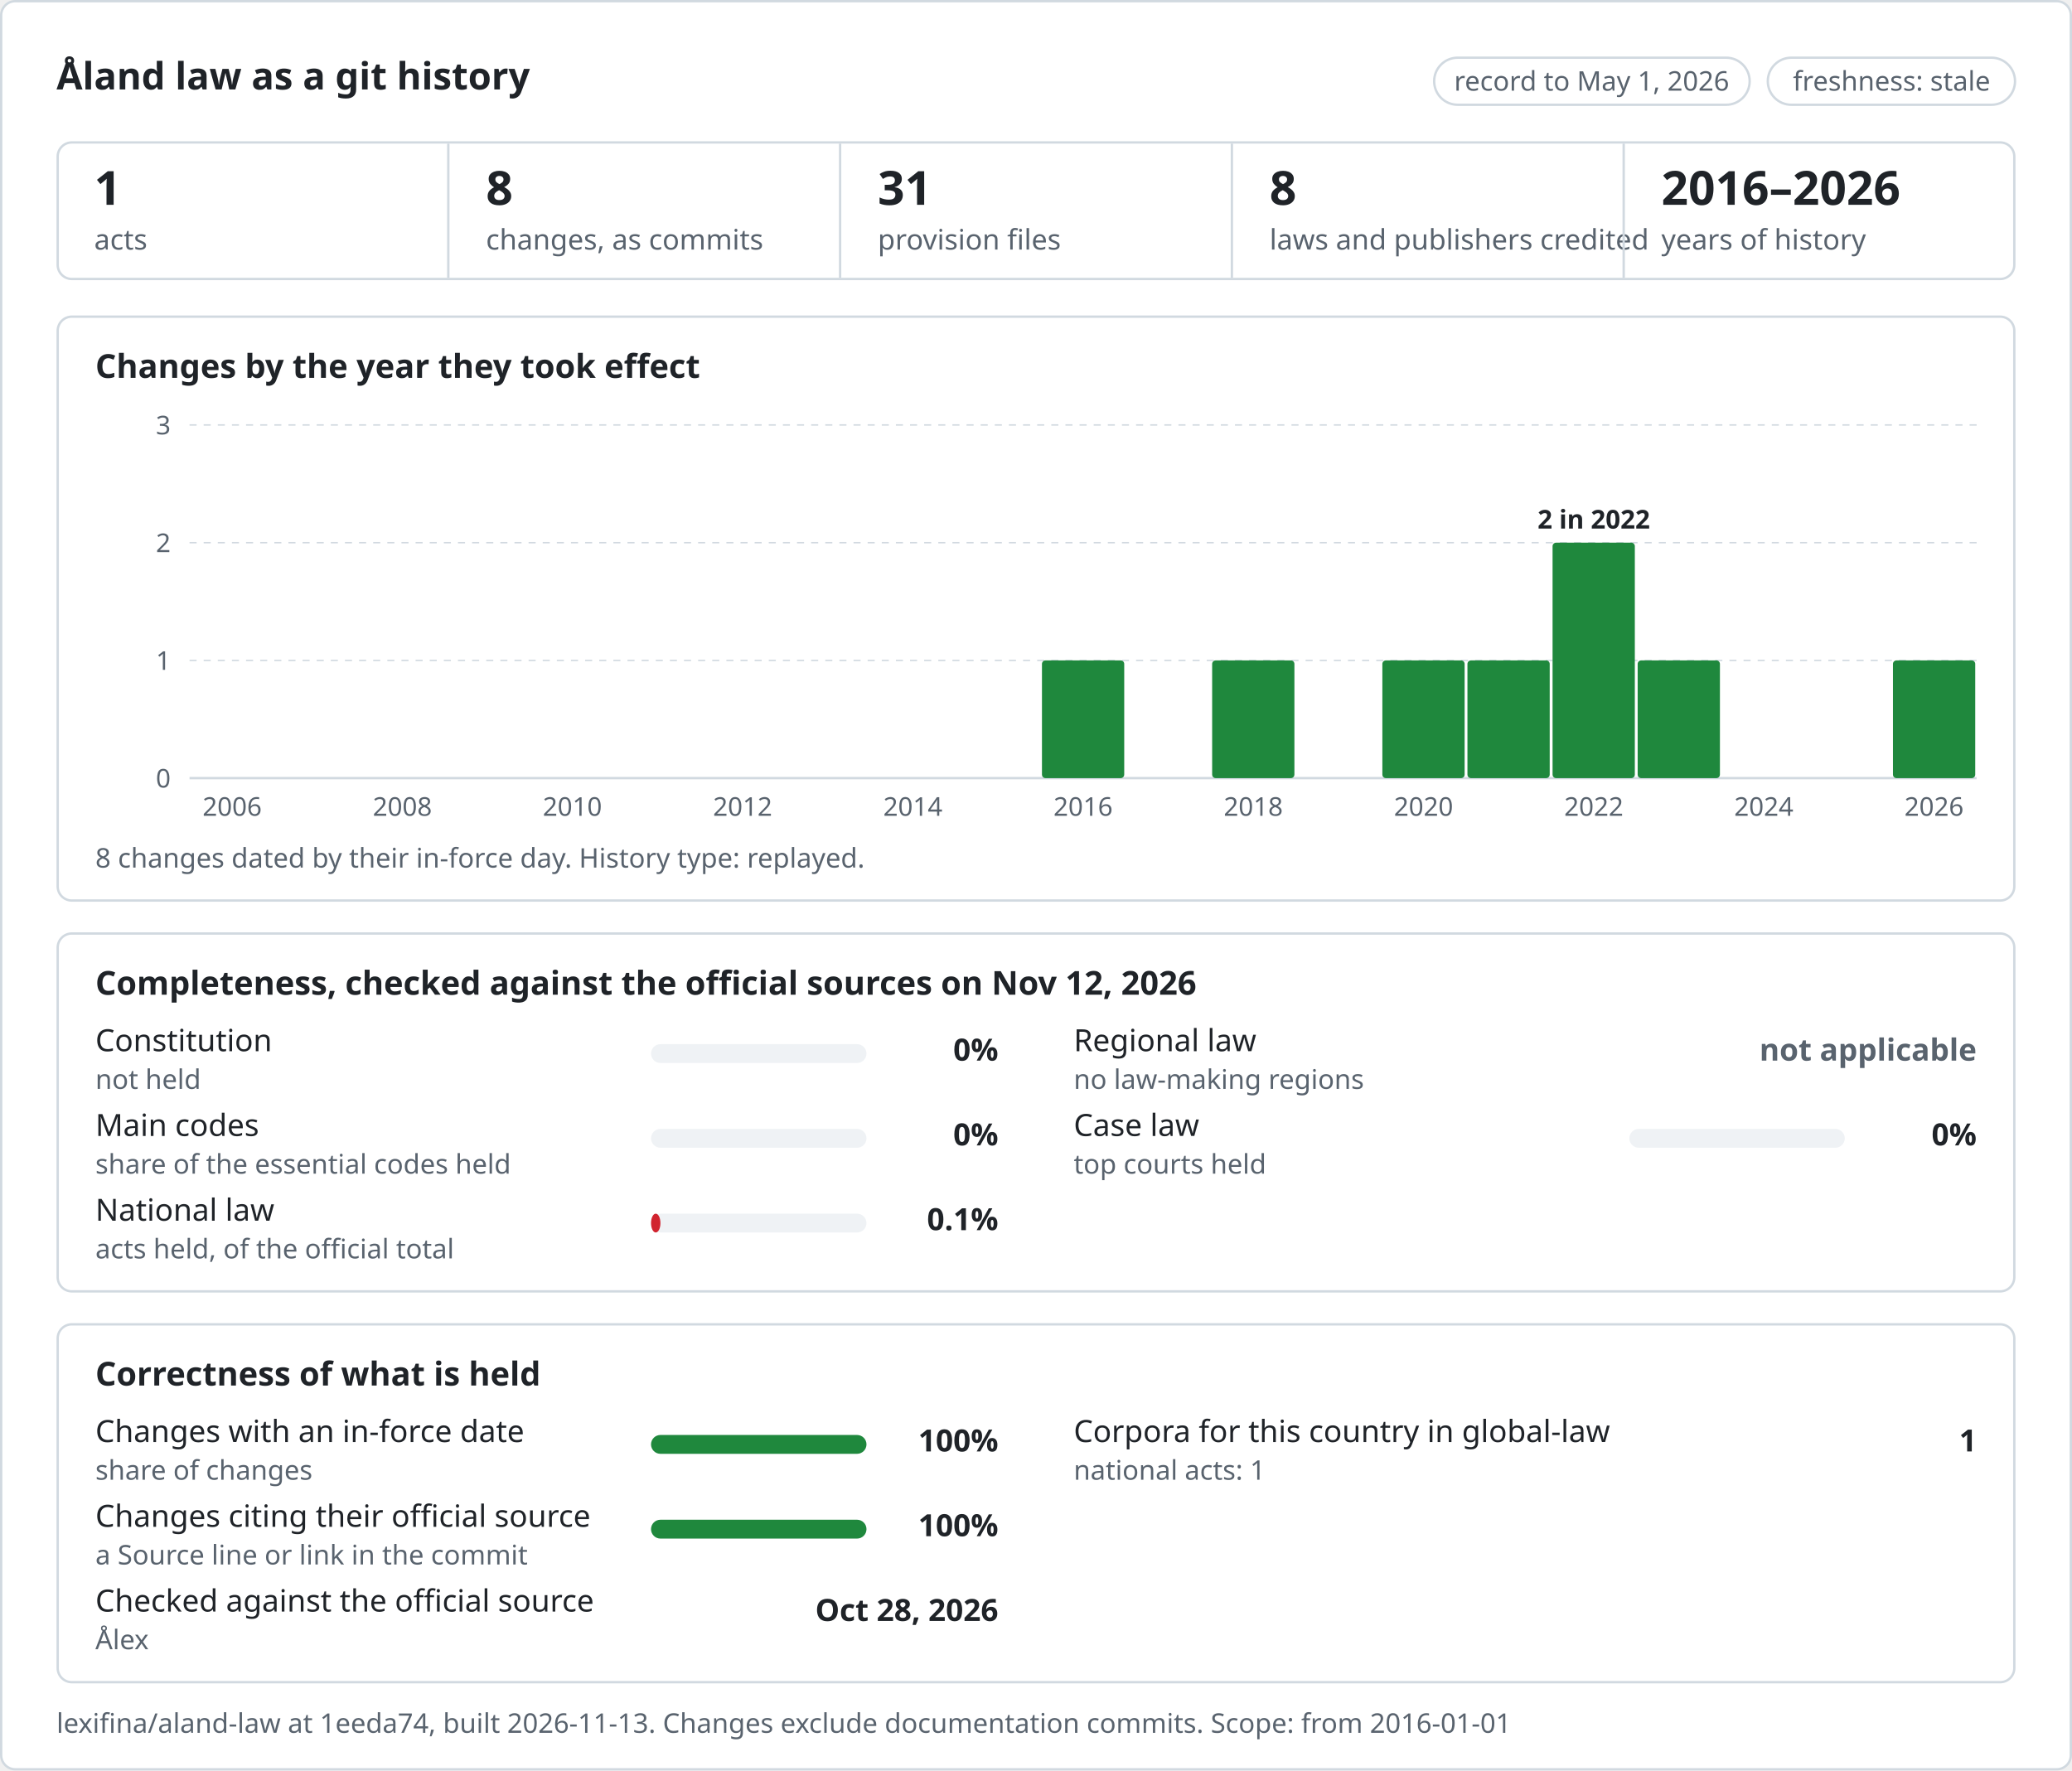
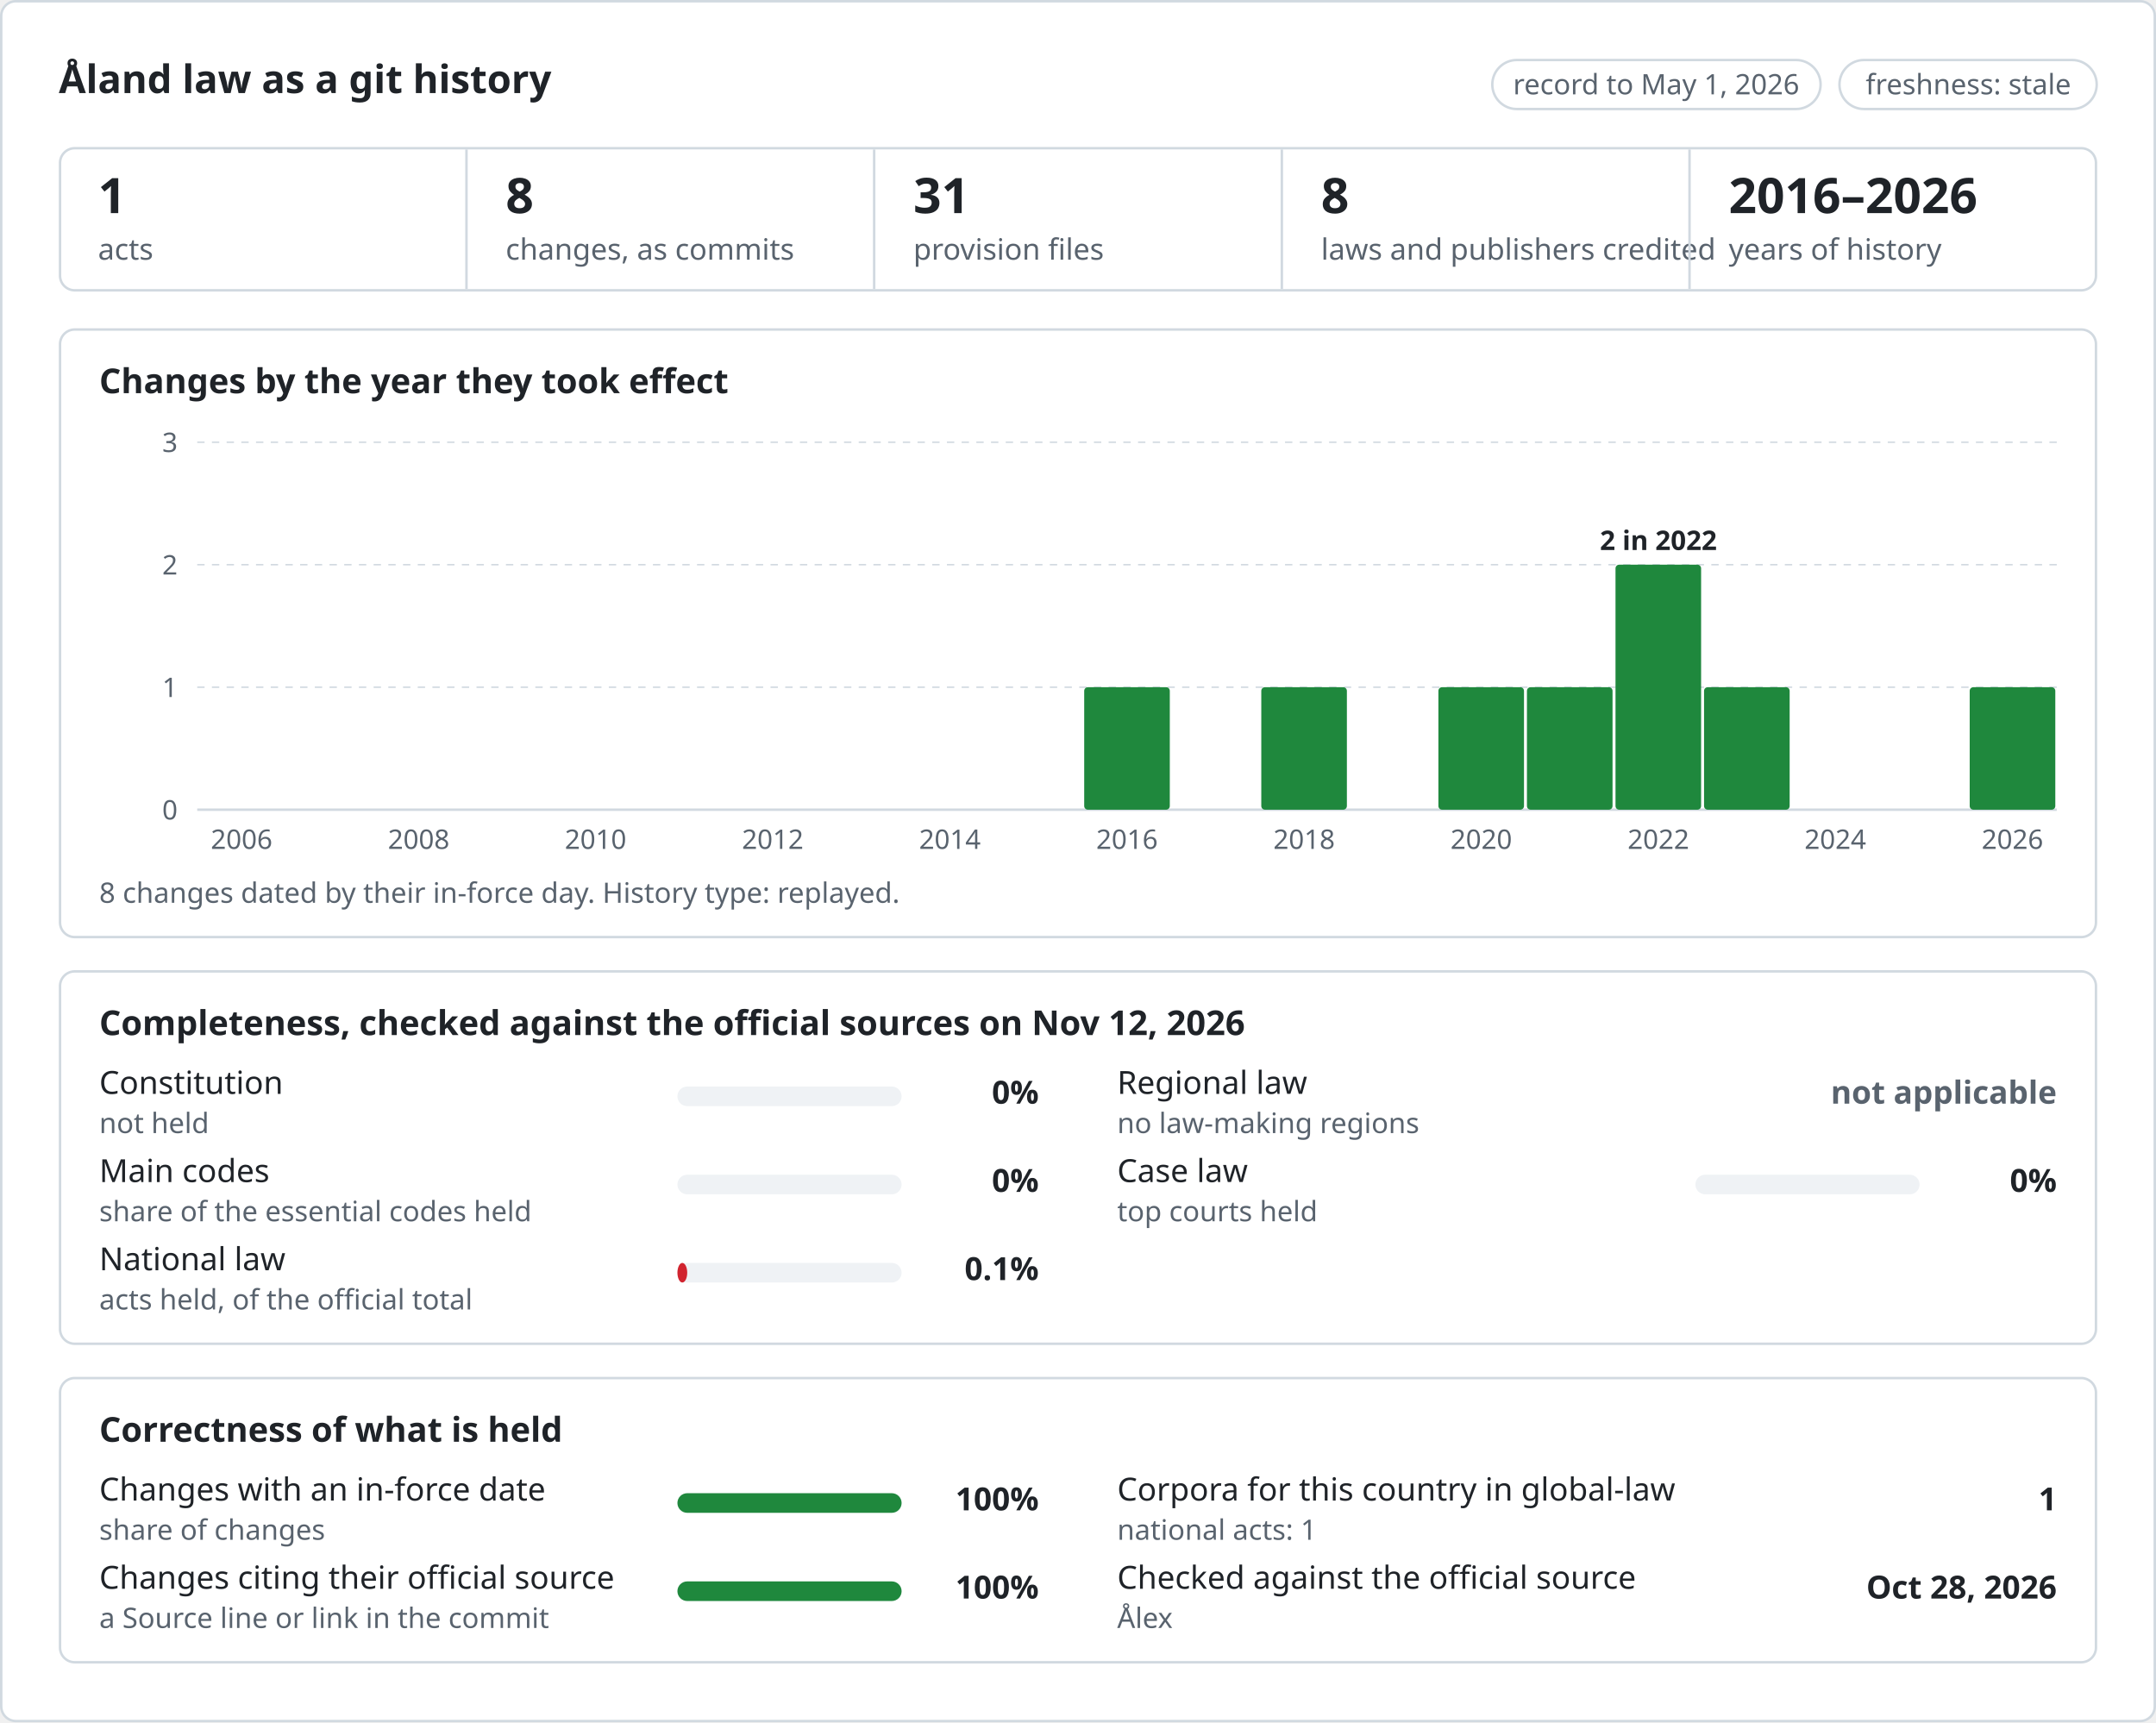
- <svg xmlns="http://www.w3.org/2000/svg" width="880" height="752" viewBox="0 0 880 752" font-family="-apple-system,BlinkMacSystemFont,Segoe UI,Noto Sans,Helvetica,Arial,sans-serif">
-   <rect x="0.5" y="0.5" width="879" height="751" rx="6" fill="#ffffff" stroke="#d1d9e0" />
+ <svg xmlns="http://www.w3.org/2000/svg" width="880" height="703" viewBox="0 0 880 703" font-family="-apple-system,BlinkMacSystemFont,Segoe UI,Noto Sans,Helvetica,Arial,sans-serif">
+   <rect x="0.5" y="0.5" width="879" height="702" rx="6" fill="#ffffff" stroke="#d1d9e0" />
  <text x="24" y="38" font-size="16" font-weight="600" fill="#1f2328">Åland law as a git history</text>
  <rect x="609.1" y="24.5" width="134" height="20" rx="10" fill="none" stroke="#d1d9e0" />
  <text x="676.0" y="38.5" font-size="11.5" font-weight="500" text-anchor="middle" fill="#59636e">record to May 1, 2026</text>
  <rect x="750.8" y="24.5" width="105" height="20" rx="10" fill="none" stroke="#d1d9e0" />
  <text x="803.4" y="38.5" font-size="11.5" font-weight="500" text-anchor="middle" fill="#59636e">freshness: stale</text>
  <rect x="24.5" y="60.5" width="831" height="58" rx="6" fill="#ffffff" stroke="#d1d9e0" />
  <text x="40.0" y="87" font-size="20" font-weight="600" fill="#1f2328">1</text>
  <text x="40.0" y="106" font-size="12" fill="#59636e">acts</text>
  <line x1="190.4" y1="61" x2="190.4" y2="118" stroke="#d1d9e0" />
  <text x="206.4" y="87" font-size="20" font-weight="600" fill="#1f2328">8</text>
  <text x="206.4" y="106" font-size="12" fill="#59636e">changes, as commits</text>
  <line x1="356.8" y1="61" x2="356.8" y2="118" stroke="#d1d9e0" />
  <text x="372.8" y="87" font-size="20" font-weight="600" fill="#1f2328">31</text>
  <text x="372.8" y="106" font-size="12" fill="#59636e">provision files</text>
  <line x1="523.2" y1="61" x2="523.2" y2="118" stroke="#d1d9e0" />
  <text x="539.2" y="87" font-size="20" font-weight="600" fill="#1f2328">8</text>
  <text x="539.2" y="106" font-size="12" fill="#59636e" textLength="142" lengthAdjust="spacingAndGlyphs">laws and publishers credited</text>
  <line x1="689.6" y1="61" x2="689.6" y2="118" stroke="#d1d9e0" />
  <text x="705.6" y="87" font-size="20" font-weight="600" fill="#1f2328">2016–2026</text>
  <text x="705.6" y="106" font-size="12" fill="#59636e">years of history</text>
  <rect x="24.5" y="134.5" width="831" height="248" rx="6" fill="#ffffff" stroke="#d1d9e0" />
  <text x="40.5" y="160.5" font-size="14" font-weight="600" fill="#1f2328">Changes by the year they took effect</text>
  <line x1="80.5" y1="330.5" x2="839.5" y2="330.5" stroke="#d1d9e0" stroke-width="1" />
  <text x="72.5" y="334.5" font-size="11" text-anchor="end" fill="#59636e">0</text>
  <line x1="80.5" y1="280.5" x2="839.5" y2="280.5" stroke="#d1d9e0" stroke-width="0.6" stroke-dasharray="3 3" />
  <text x="72.5" y="284.5" font-size="11" text-anchor="end" fill="#59636e">1</text>
  <line x1="80.5" y1="230.5" x2="839.5" y2="230.5" stroke="#d1d9e0" stroke-width="0.6" stroke-dasharray="3 3" />
  <text x="72.5" y="234.5" font-size="11" text-anchor="end" fill="#59636e">2</text>
  <line x1="80.5" y1="180.5" x2="839.5" y2="180.5" stroke="#d1d9e0" stroke-width="0.6" stroke-dasharray="3 3" />
  <text x="72.5" y="184.5" font-size="11" text-anchor="end" fill="#59636e">3</text>
  <text x="98.6" y="346.5" font-size="11" text-anchor="middle" fill="#59636e">2006</text>
  <text x="170.9" y="346.5" font-size="11" text-anchor="middle" fill="#59636e">2008</text>
  <text x="243.1" y="346.5" font-size="11" text-anchor="middle" fill="#59636e">2010</text>
  <text x="315.4" y="346.5" font-size="11" text-anchor="middle" fill="#59636e">2012</text>
  <text x="387.7" y="346.5" font-size="11" text-anchor="middle" fill="#59636e">2014</text>
  <rect x="442.53" y="280.5" width="34.94" height="50.0" rx="1.5" fill="#1f883d" />
  <text x="460.0" y="346.5" font-size="11" text-anchor="middle" fill="#59636e">2016</text>
  <rect x="514.81" y="280.5" width="34.94" height="50.0" rx="1.5" fill="#1f883d" />
  <text x="532.3" y="346.5" font-size="11" text-anchor="middle" fill="#59636e">2018</text>
  <rect x="587.10" y="280.5" width="34.94" height="50.0" rx="1.5" fill="#1f883d" />
  <text x="604.6" y="346.5" font-size="11" text-anchor="middle" fill="#59636e">2020</text>
  <rect x="623.24" y="280.5" width="34.94" height="50.0" rx="1.5" fill="#1f883d" />
  <rect x="659.39" y="230.5" width="34.94" height="100.0" rx="1.5" fill="#1f883d" />
  <text x="676.9" y="346.5" font-size="11" text-anchor="middle" fill="#59636e">2022</text>
  <text x="676.9" y="224.5" font-size="11" font-weight="600" text-anchor="middle" fill="#1f2328">2 in 2022</text>
  <rect x="695.53" y="280.5" width="34.94" height="50.0" rx="1.5" fill="#1f883d" />
  <text x="749.1" y="346.5" font-size="11" text-anchor="middle" fill="#59636e">2024</text>
  <rect x="803.96" y="280.5" width="34.94" height="50.0" rx="1.5" fill="#1f883d" />
  <text x="821.4" y="346.5" font-size="11" text-anchor="middle" fill="#59636e">2026</text>
  <text x="40.5" y="368.5" font-size="11.5" fill="#59636e">8 changes dated by their in-force day. History type: replayed.</text>
  <rect x="24.5" y="396.5" width="831" height="152" rx="6" fill="#ffffff" stroke="#d1d9e0" />
  <text x="40.5" y="422.5" font-size="14" font-weight="600" fill="#1f2328">Completeness, checked against the official sources on Nov 12, 2026</text>
  <text x="40.5" y="446.5" font-size="13" fill="#1f2328">Constitution</text>
  <text x="40.5" y="462.5" font-size="11.5" fill="#59636e">not held</text>
  <g>
    <rect x="276.5" y="443.5" width="91.5" height="8" rx="4" fill="#eff2f5" />
  </g>
  <text x="424.0" y="450.5" font-size="13" font-weight="600" text-anchor="end" fill="#1f2328">0%</text>
  <text x="40.5" y="482.5" font-size="13" fill="#1f2328">Main codes</text>
  <text x="40.5" y="498.5" font-size="11.5" fill="#59636e">share of the essential codes held</text>
  <g>
    <rect x="276.5" y="479.5" width="91.5" height="8" rx="4" fill="#eff2f5" />
  </g>
  <text x="424.0" y="486.5" font-size="13" font-weight="600" text-anchor="end" fill="#1f2328">0%</text>
  <text x="40.5" y="518.5" font-size="13" fill="#1f2328">National law</text>
  <text x="40.5" y="534.5" font-size="11.5" fill="#59636e">acts held, of the official total</text>
  <g>
    <rect x="276.5" y="515.5" width="91.5" height="8" rx="4" fill="#eff2f5" />
    <rect x="276.5" y="515.5" width="4.0" height="8" rx="4" fill="#d1242f" />
  </g>
  <text x="424.0" y="522.5" font-size="13" font-weight="600" text-anchor="end" fill="#1f2328">0.1%</text>
  <text x="456.0" y="446.5" font-size="13" fill="#1f2328">Regional law</text>
  <text x="456.0" y="462.5" font-size="11.5" fill="#59636e">no law-making regions</text>
  <text x="839.5" y="450.5" font-size="13" font-weight="600" text-anchor="end" fill="#59636e">not applicable</text>
  <text x="456.0" y="482.5" font-size="13" fill="#1f2328">Case law</text>
  <text x="456.0" y="498.5" font-size="11.5" fill="#59636e">top courts held</text>
  <g>
    <rect x="692.0" y="479.5" width="91.5" height="8" rx="4" fill="#eff2f5" />
  </g>
  <text x="839.5" y="486.5" font-size="13" font-weight="600" text-anchor="end" fill="#1f2328">0%</text>
-   <rect x="24.5" y="562.5" width="831" height="152" rx="6" fill="#ffffff" stroke="#d1d9e0" />
+   <rect x="24.5" y="562.5" width="831" height="116" rx="6" fill="#ffffff" stroke="#d1d9e0" />
  <text x="40.5" y="588.5" font-size="14" font-weight="600" fill="#1f2328">Correctness of what is held</text>
  <text x="40.5" y="612.5" font-size="13" fill="#1f2328">Changes with an in-force date</text>
  <text x="40.5" y="628.5" font-size="11.5" fill="#59636e">share of changes</text>
  <g>
    <rect x="276.5" y="609.5" width="91.5" height="8" rx="4" fill="#eff2f5" />
    <rect x="276.5" y="609.5" width="91.5" height="8" rx="4" fill="#1f883d" />
  </g>
  <text x="424.0" y="616.5" font-size="13" font-weight="600" text-anchor="end" fill="#1f2328">100%</text>
  <text x="40.5" y="648.5" font-size="13" fill="#1f2328">Changes citing their official source</text>
  <text x="40.5" y="664.5" font-size="11.5" fill="#59636e">a Source line or link in the commit</text>
  <g>
    <rect x="276.5" y="645.5" width="91.5" height="8" rx="4" fill="#eff2f5" />
    <rect x="276.5" y="645.5" width="91.5" height="8" rx="4" fill="#1f883d" />
  </g>
  <text x="424.0" y="652.5" font-size="13" font-weight="600" text-anchor="end" fill="#1f2328">100%</text>
-   <text x="40.5" y="684.5" font-size="13" fill="#1f2328">Checked against the official source</text>
-   <text x="40.5" y="700.5" font-size="11.5" fill="#59636e">Ålex</text>
-   <text x="424.0" y="688.5" font-size="13" font-weight="600" text-anchor="end" fill="#1f2328">Oct 28, 2026</text>
  <text x="456.0" y="612.5" font-size="13" fill="#1f2328">Corpora for this country in global-law</text>
  <text x="456.0" y="628.5" font-size="11.5" fill="#59636e">national acts: 1</text>
  <text x="839.5" y="616.5" font-size="13" font-weight="600" text-anchor="end" fill="#1f2328">1</text>
-   <text x="24" y="736" font-size="11.5" fill="#59636e">lexifina/aland-law at 1eeda74, built 2026-11-13. Changes exclude documentation commits. Scope: from 2016-01-01</text>
+   <text x="456.0" y="648.5" font-size="13" fill="#1f2328">Checked against the official source</text>
+   <text x="456.0" y="664.5" font-size="11.5" fill="#59636e">Ålex</text>
+   <text x="839.5" y="652.5" font-size="13" font-weight="600" text-anchor="end" fill="#1f2328">Oct 28, 2026</text>
</svg>
